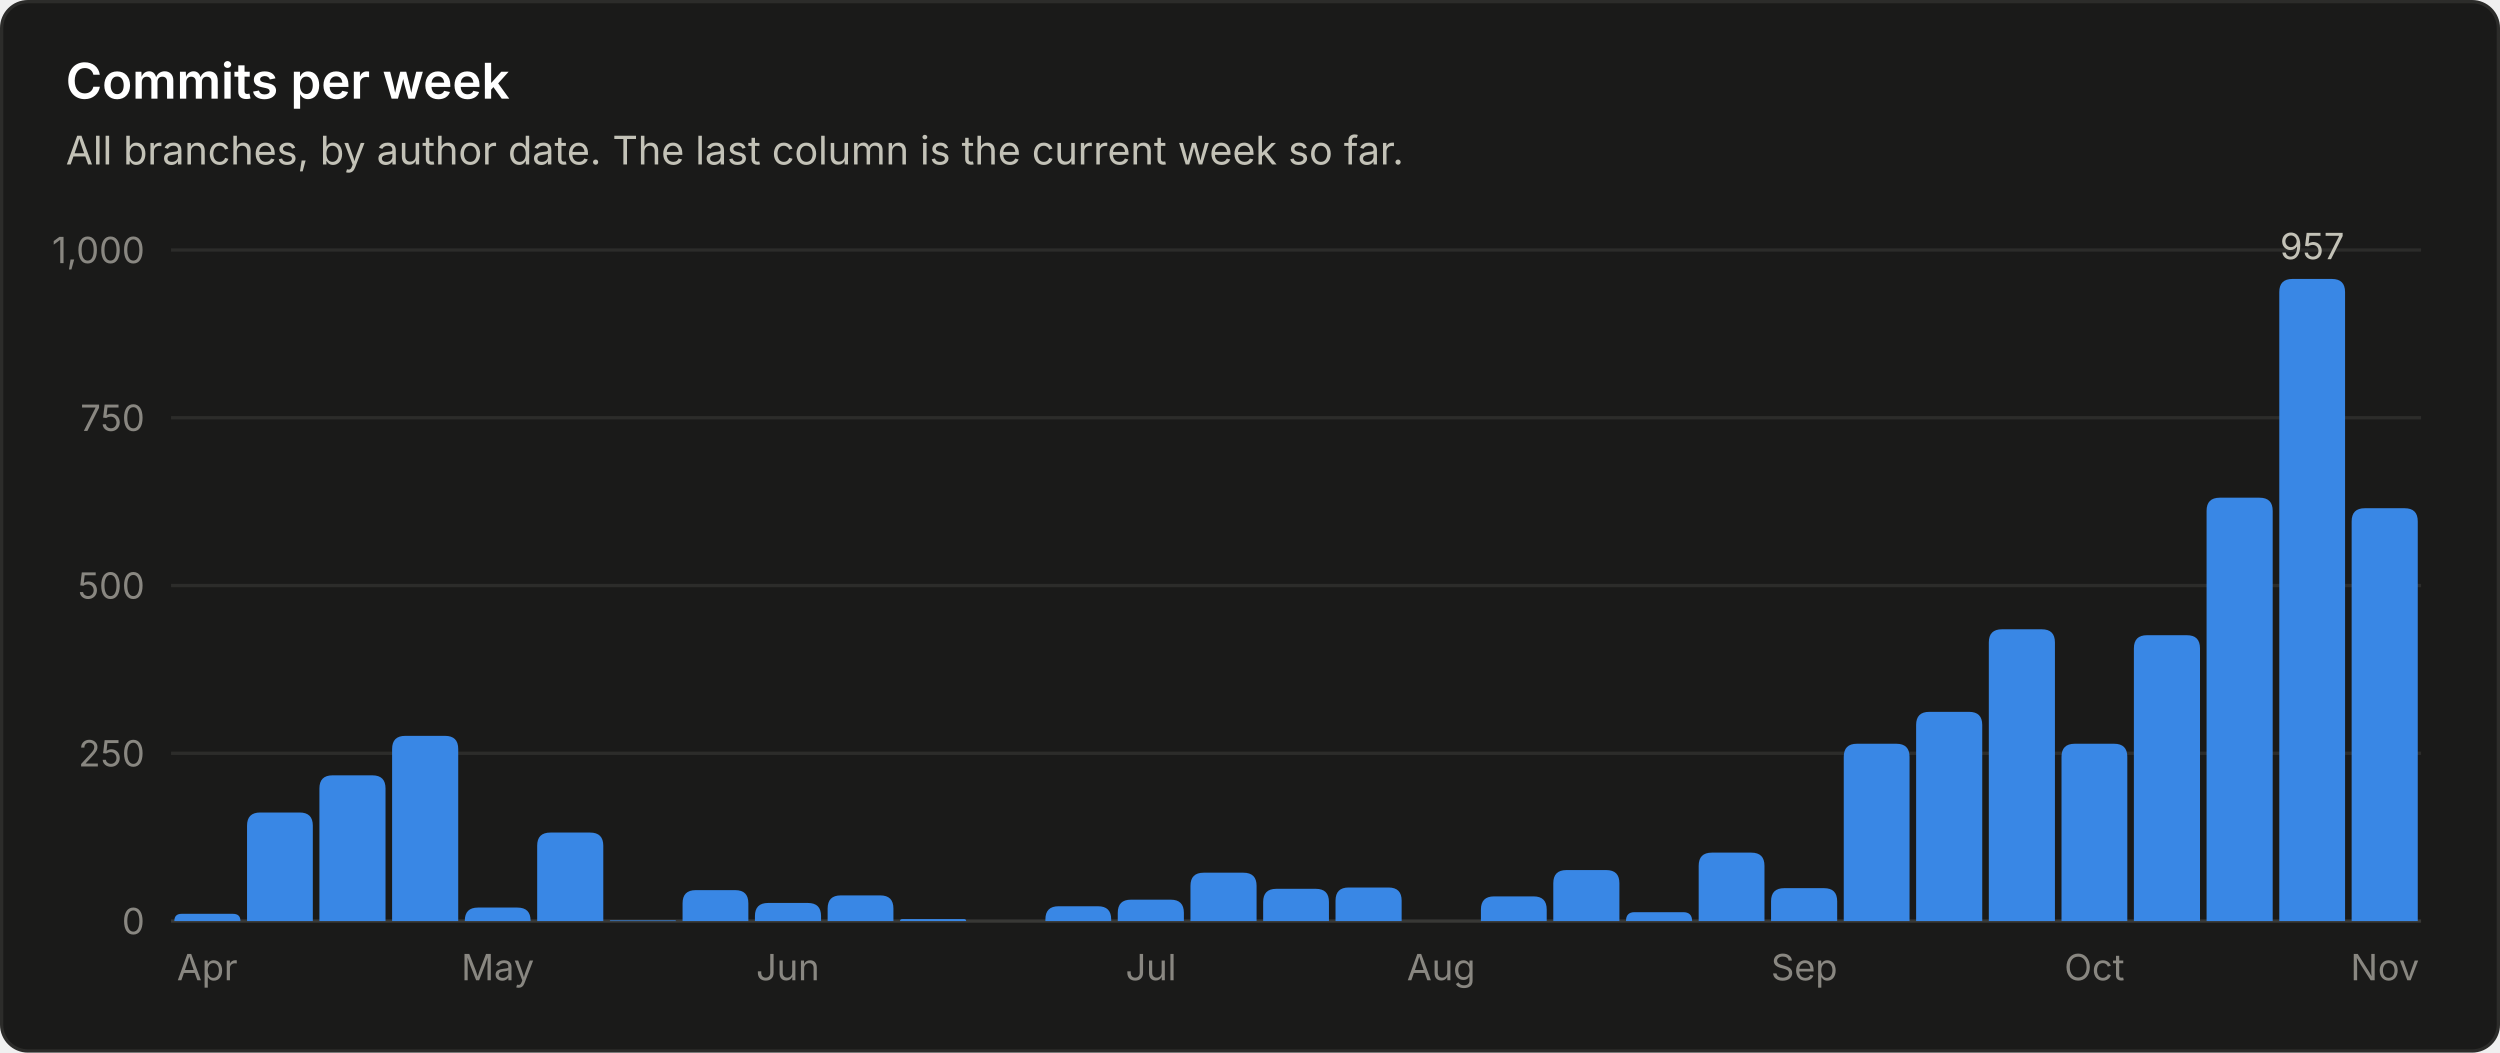
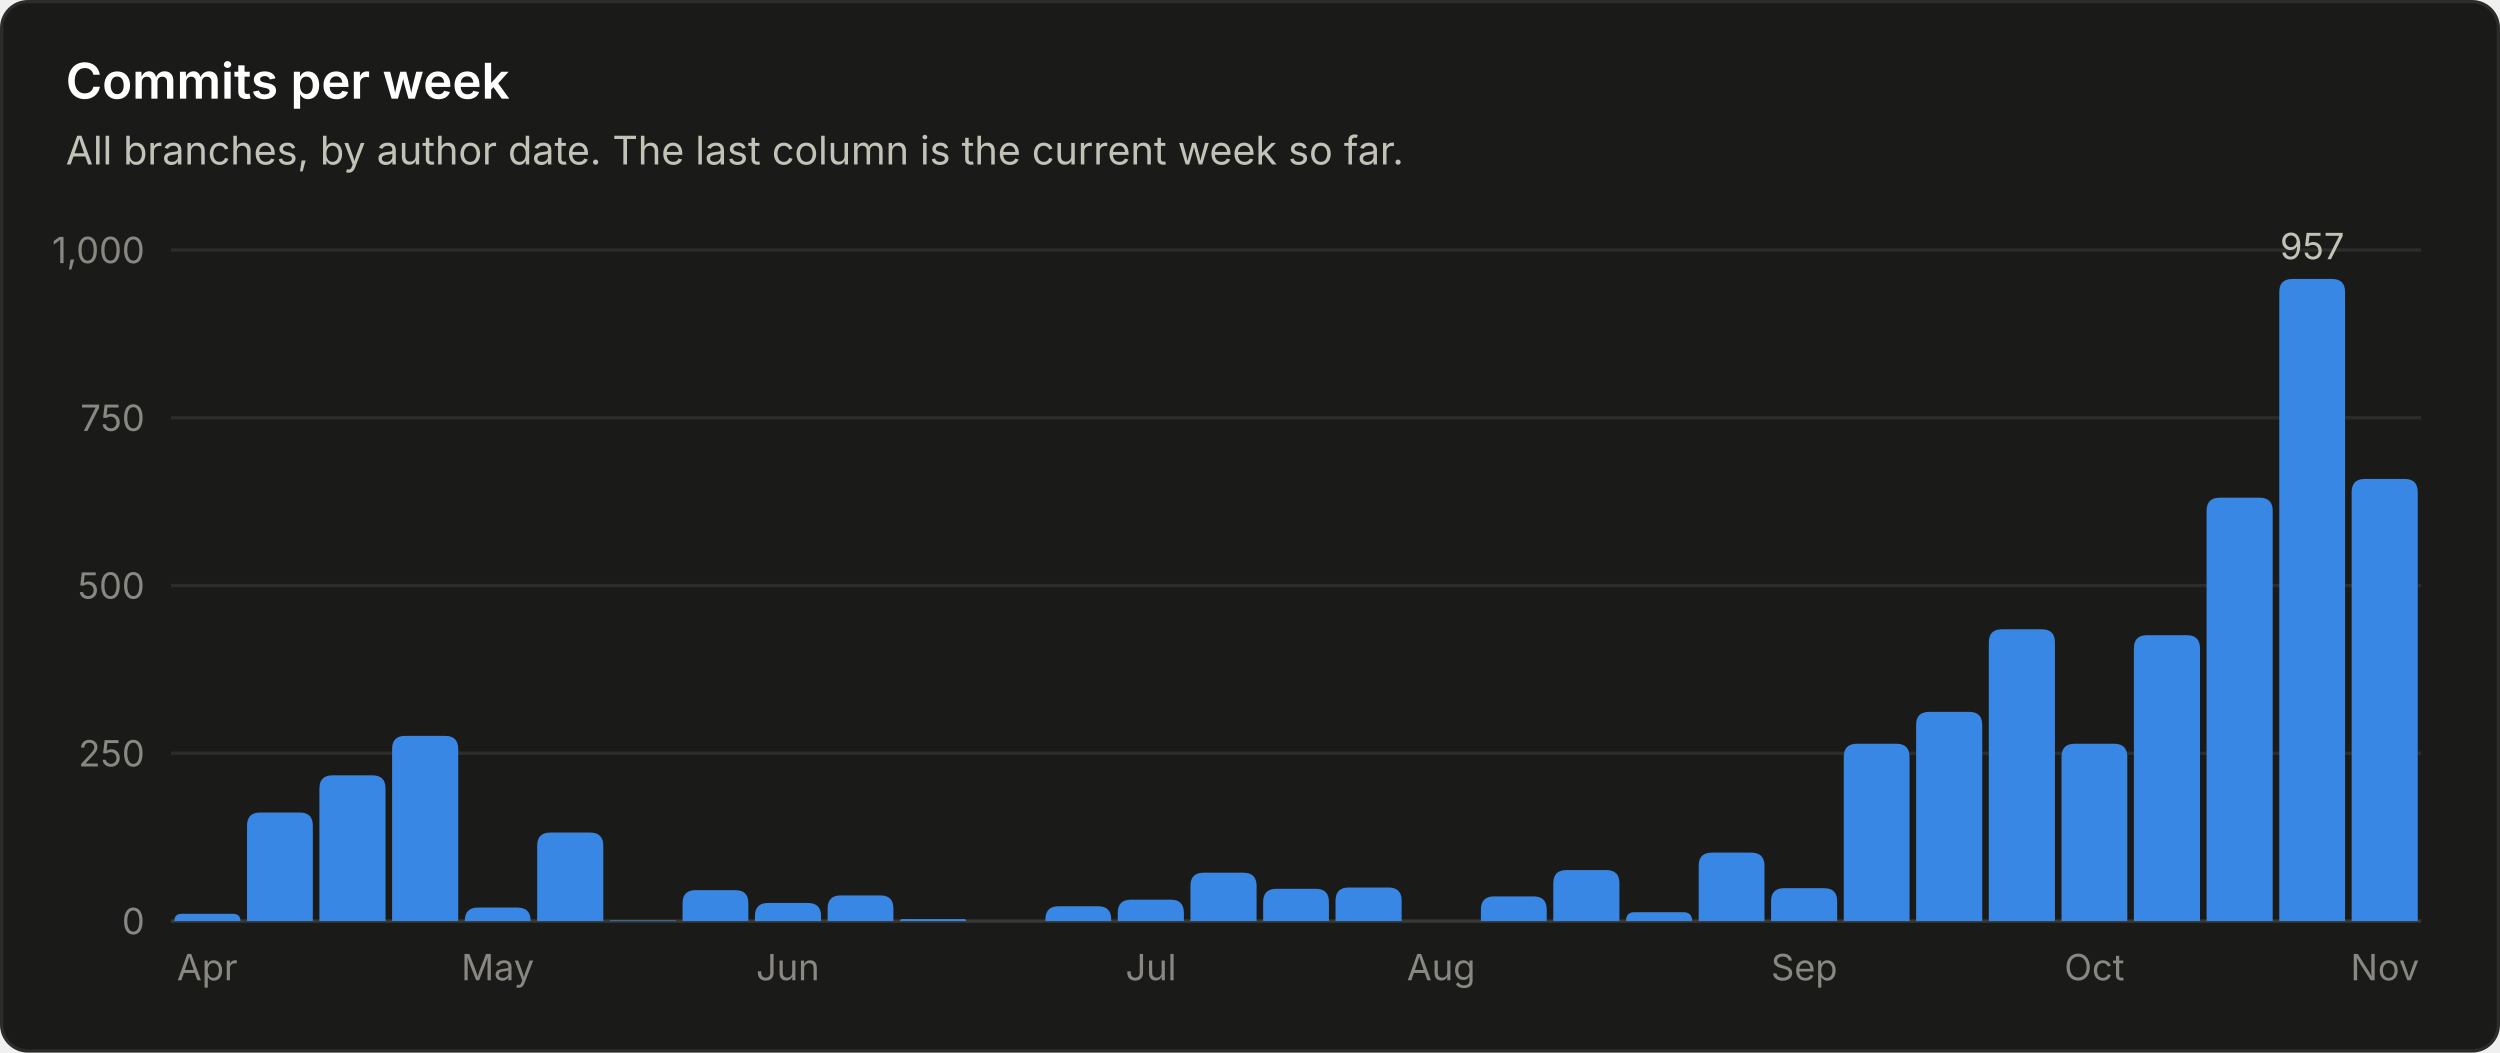
<svg xmlns="http://www.w3.org/2000/svg" viewBox="0 0 760 320" width="760" height="320" role="img" font-family="system-ui, -apple-system, 'Segoe UI', sans-serif">
  <rect x="0.5" y="0.5" width="759" height="319" rx="8" fill="#1a1a19" stroke="#2c2c2a" />
  <text x="20.0" y="30.0" fill="#ffffff" font-size="15" font-weight="600" text-anchor="start">Commits per week</text>
  <text x="20.0" y="50.0" fill="#c3c2b7" font-size="12" font-weight="400" text-anchor="start">All branches, by author date. The last column is the current week so far.</text>
  <line x1="52" y1="280.0" x2="736" y2="280.0" stroke="#383835" stroke-width="1" />
  <text x="44.0" y="284.0" fill="#898781" font-size="11" font-weight="400" text-anchor="end">0</text>
  <line x1="52" y1="229.0" x2="736" y2="229.0" stroke="#2c2c2a" stroke-width="1" />
  <text x="44.0" y="233.0" fill="#898781" font-size="11" font-weight="400" text-anchor="end">250</text>
  <line x1="52" y1="178.0" x2="736" y2="178.0" stroke="#2c2c2a" stroke-width="1" />
  <text x="44.0" y="182.0" fill="#898781" font-size="11" font-weight="400" text-anchor="end">500</text>
  <line x1="52" y1="127.0" x2="736" y2="127.0" stroke="#2c2c2a" stroke-width="1" />
  <text x="44.0" y="131.0" fill="#898781" font-size="11" font-weight="400" text-anchor="end">750</text>
  <line x1="52" y1="76.0" x2="736" y2="76.0" stroke="#2c2c2a" stroke-width="1" />
  <text x="44.0" y="80.0" fill="#898781" font-size="11" font-weight="400" text-anchor="end">1,000</text>
  <path d="M53.0 280.0 V280.0 Q53.0 277.8 55.2 277.8 H70.8 Q73.1 277.8 73.1 280.0 V280.0 Z" fill="#3987e5" />
  <text x="63.0" y="298.0" fill="#898781" font-size="11" font-weight="400" text-anchor="middle">Apr</text>
  <path d="M75.1 280.0 V251.0 Q75.1 247.0 79.1 247.0 H91.1 Q95.1 247.0 95.1 251.0 V280.0 Z" fill="#3987e5" />
  <path d="M97.1 280.0 V239.7 Q97.1 235.7 101.1 235.7 H113.2 Q117.2 235.7 117.2 239.7 V280.0 Z" fill="#3987e5" />
  <path d="M119.2 280.0 V227.7 Q119.2 223.7 123.2 223.7 H135.3 Q139.3 223.7 139.3 227.7 V280.0 Z" fill="#3987e5" />
  <path d="M141.3 280.0 V279.9 Q141.3 275.9 145.3 275.9 H157.3 Q161.3 275.9 161.3 279.9 V280.0 Z" fill="#3987e5" />
  <text x="151.3" y="298.0" fill="#898781" font-size="11" font-weight="400" text-anchor="middle">May</text>
  <path d="M163.3 280.0 V257.1 Q163.3 253.1 167.3 253.1 H179.4 Q183.4 253.1 183.4 257.1 V280.0 Z" fill="#3987e5" />
  <path d="M185.4 280.0 V280.0 Q185.4 279.8 185.6 279.8 H205.2 Q205.5 279.8 205.5 280.0 V280.0 Z" fill="#3987e5" />
  <path d="M207.5 280.0 V274.6 Q207.5 270.6 211.5 270.6 H223.5 Q227.5 270.6 227.5 274.6 V280.0 Z" fill="#3987e5" />
  <path d="M229.5 280.0 V278.5 Q229.5 274.5 233.5 274.5 H245.6 Q249.6 274.5 249.6 278.5 V280.0 Z" fill="#3987e5" />
  <text x="239.5" y="298.0" fill="#898781" font-size="11" font-weight="400" text-anchor="middle">Jun</text>
  <path d="M251.6 280.0 V276.2 Q251.6 272.2 255.6 272.2 H267.6 Q271.6 272.2 271.6 276.2 V280.0 Z" fill="#3987e5" />
  <path d="M273.6 280.0 V280.0 Q273.6 279.4 274.3 279.4 H293.1 Q293.7 279.4 293.7 280.0 V280.0 Z" fill="#3987e5" />
  <path d="M317.8 280.0 V279.5 Q317.8 275.5 321.8 275.5 H333.8 Q337.8 275.5 337.8 279.5 V280.0 Z" fill="#3987e5" />
  <path d="M339.8 280.0 V277.5 Q339.8 273.5 343.8 273.5 H355.9 Q359.9 273.5 359.9 277.5 V280.0 Z" fill="#3987e5" />
  <text x="349.9" y="298.0" fill="#898781" font-size="11" font-weight="400" text-anchor="middle">Jul</text>
  <path d="M361.9 280.0 V269.3 Q361.9 265.3 365.9 265.3 H378.0 Q382.0 265.3 382.0 269.3 V280.0 Z" fill="#3987e5" />
  <path d="M384.0 280.0 V274.2 Q384.0 270.2 388.0 270.2 H400.0 Q404.0 270.2 404.0 274.2 V280.0 Z" fill="#3987e5" />
  <path d="M406.0 280.0 V273.8 Q406.0 269.8 410.0 269.8 H422.1 Q426.1 269.8 426.1 273.8 V280.0 Z" fill="#3987e5" />
  <text x="438.1" y="298.0" fill="#898781" font-size="11" font-weight="400" text-anchor="middle">Aug</text>
  <path d="M450.2 280.0 V276.5 Q450.2 272.5 454.2 272.5 H466.2 Q470.2 272.5 470.2 276.5 V280.0 Z" fill="#3987e5" />
  <path d="M472.2 280.0 V268.5 Q472.2 264.5 476.2 264.5 H488.3 Q492.3 264.5 492.3 268.5 V280.0 Z" fill="#3987e5" />
  <path d="M494.3 280.0 V280.0 Q494.3 277.3 496.9 277.3 H511.7 Q514.4 277.3 514.4 280.0 V280.0 Z" fill="#3987e5" />
  <path d="M516.4 280.0 V263.2 Q516.4 259.2 520.4 259.2 H532.4 Q536.4 259.2 536.4 263.2 V280.0 Z" fill="#3987e5" />
  <path d="M538.4 280.0 V274.0 Q538.4 270.0 542.4 270.0 H554.5 Q558.5 270.0 558.5 274.0 V280.0 Z" fill="#3987e5" />
  <text x="548.5" y="298.0" fill="#898781" font-size="11" font-weight="400" text-anchor="middle">Sep</text>
  <path d="M560.5 280.0 V230.1 Q560.5 226.1 564.5 226.1 H576.5 Q580.5 226.1 580.5 230.1 V280.0 Z" fill="#3987e5" />
  <path d="M582.5 280.0 V220.4 Q582.5 216.4 586.5 216.4 H598.6 Q602.6 216.4 602.6 220.4 V280.0 Z" fill="#3987e5" />
  <path d="M604.6 280.0 V195.3 Q604.6 191.3 608.6 191.3 H620.7 Q624.7 191.3 624.7 195.3 V280.0 Z" fill="#3987e5" />
  <path d="M626.7 280.0 V230.1 Q626.7 226.1 630.7 226.1 H642.7 Q646.7 226.1 646.7 230.1 V280.0 Z" fill="#3987e5" />
  <text x="636.7" y="298.0" fill="#898781" font-size="11" font-weight="400" text-anchor="middle">Oct</text>
  <path d="M648.7 280.0 V197.1 Q648.7 193.1 652.7 193.1 H664.8 Q668.8 193.1 668.8 197.1 V280.0 Z" fill="#3987e5" />
  <path d="M670.8 280.0 V155.3 Q670.8 151.3 674.8 151.3 H686.9 Q690.9 151.3 690.9 155.3 V280.0 Z" fill="#3987e5" />
  <path d="M692.9 280.0 V88.8 Q692.9 84.8 696.9 84.8 H708.9 Q712.9 84.8 712.9 88.8 V280.0 Z" fill="#3987e5" />
  <text x="702.9" y="78.8" fill="#c3c2b7" font-size="11" font-weight="400" text-anchor="middle">957</text>
-   <path d="M714.9 280.0 V158.5 Q714.9 154.5 718.9 154.5 H731.0 Q735.0 154.5 735.0 158.5 V280.0 Z" fill="#3987e5" />
+   <path d="M714.9 280.0 V149.6 Q714.9 145.6 718.9 145.6 H731.0 Q735.0 145.6 735.0 149.6 V280.0 Z" fill="#3987e5" />
  <text x="725.0" y="298.0" fill="#898781" font-size="11" font-weight="400" text-anchor="middle">Nov</text>
</svg>
